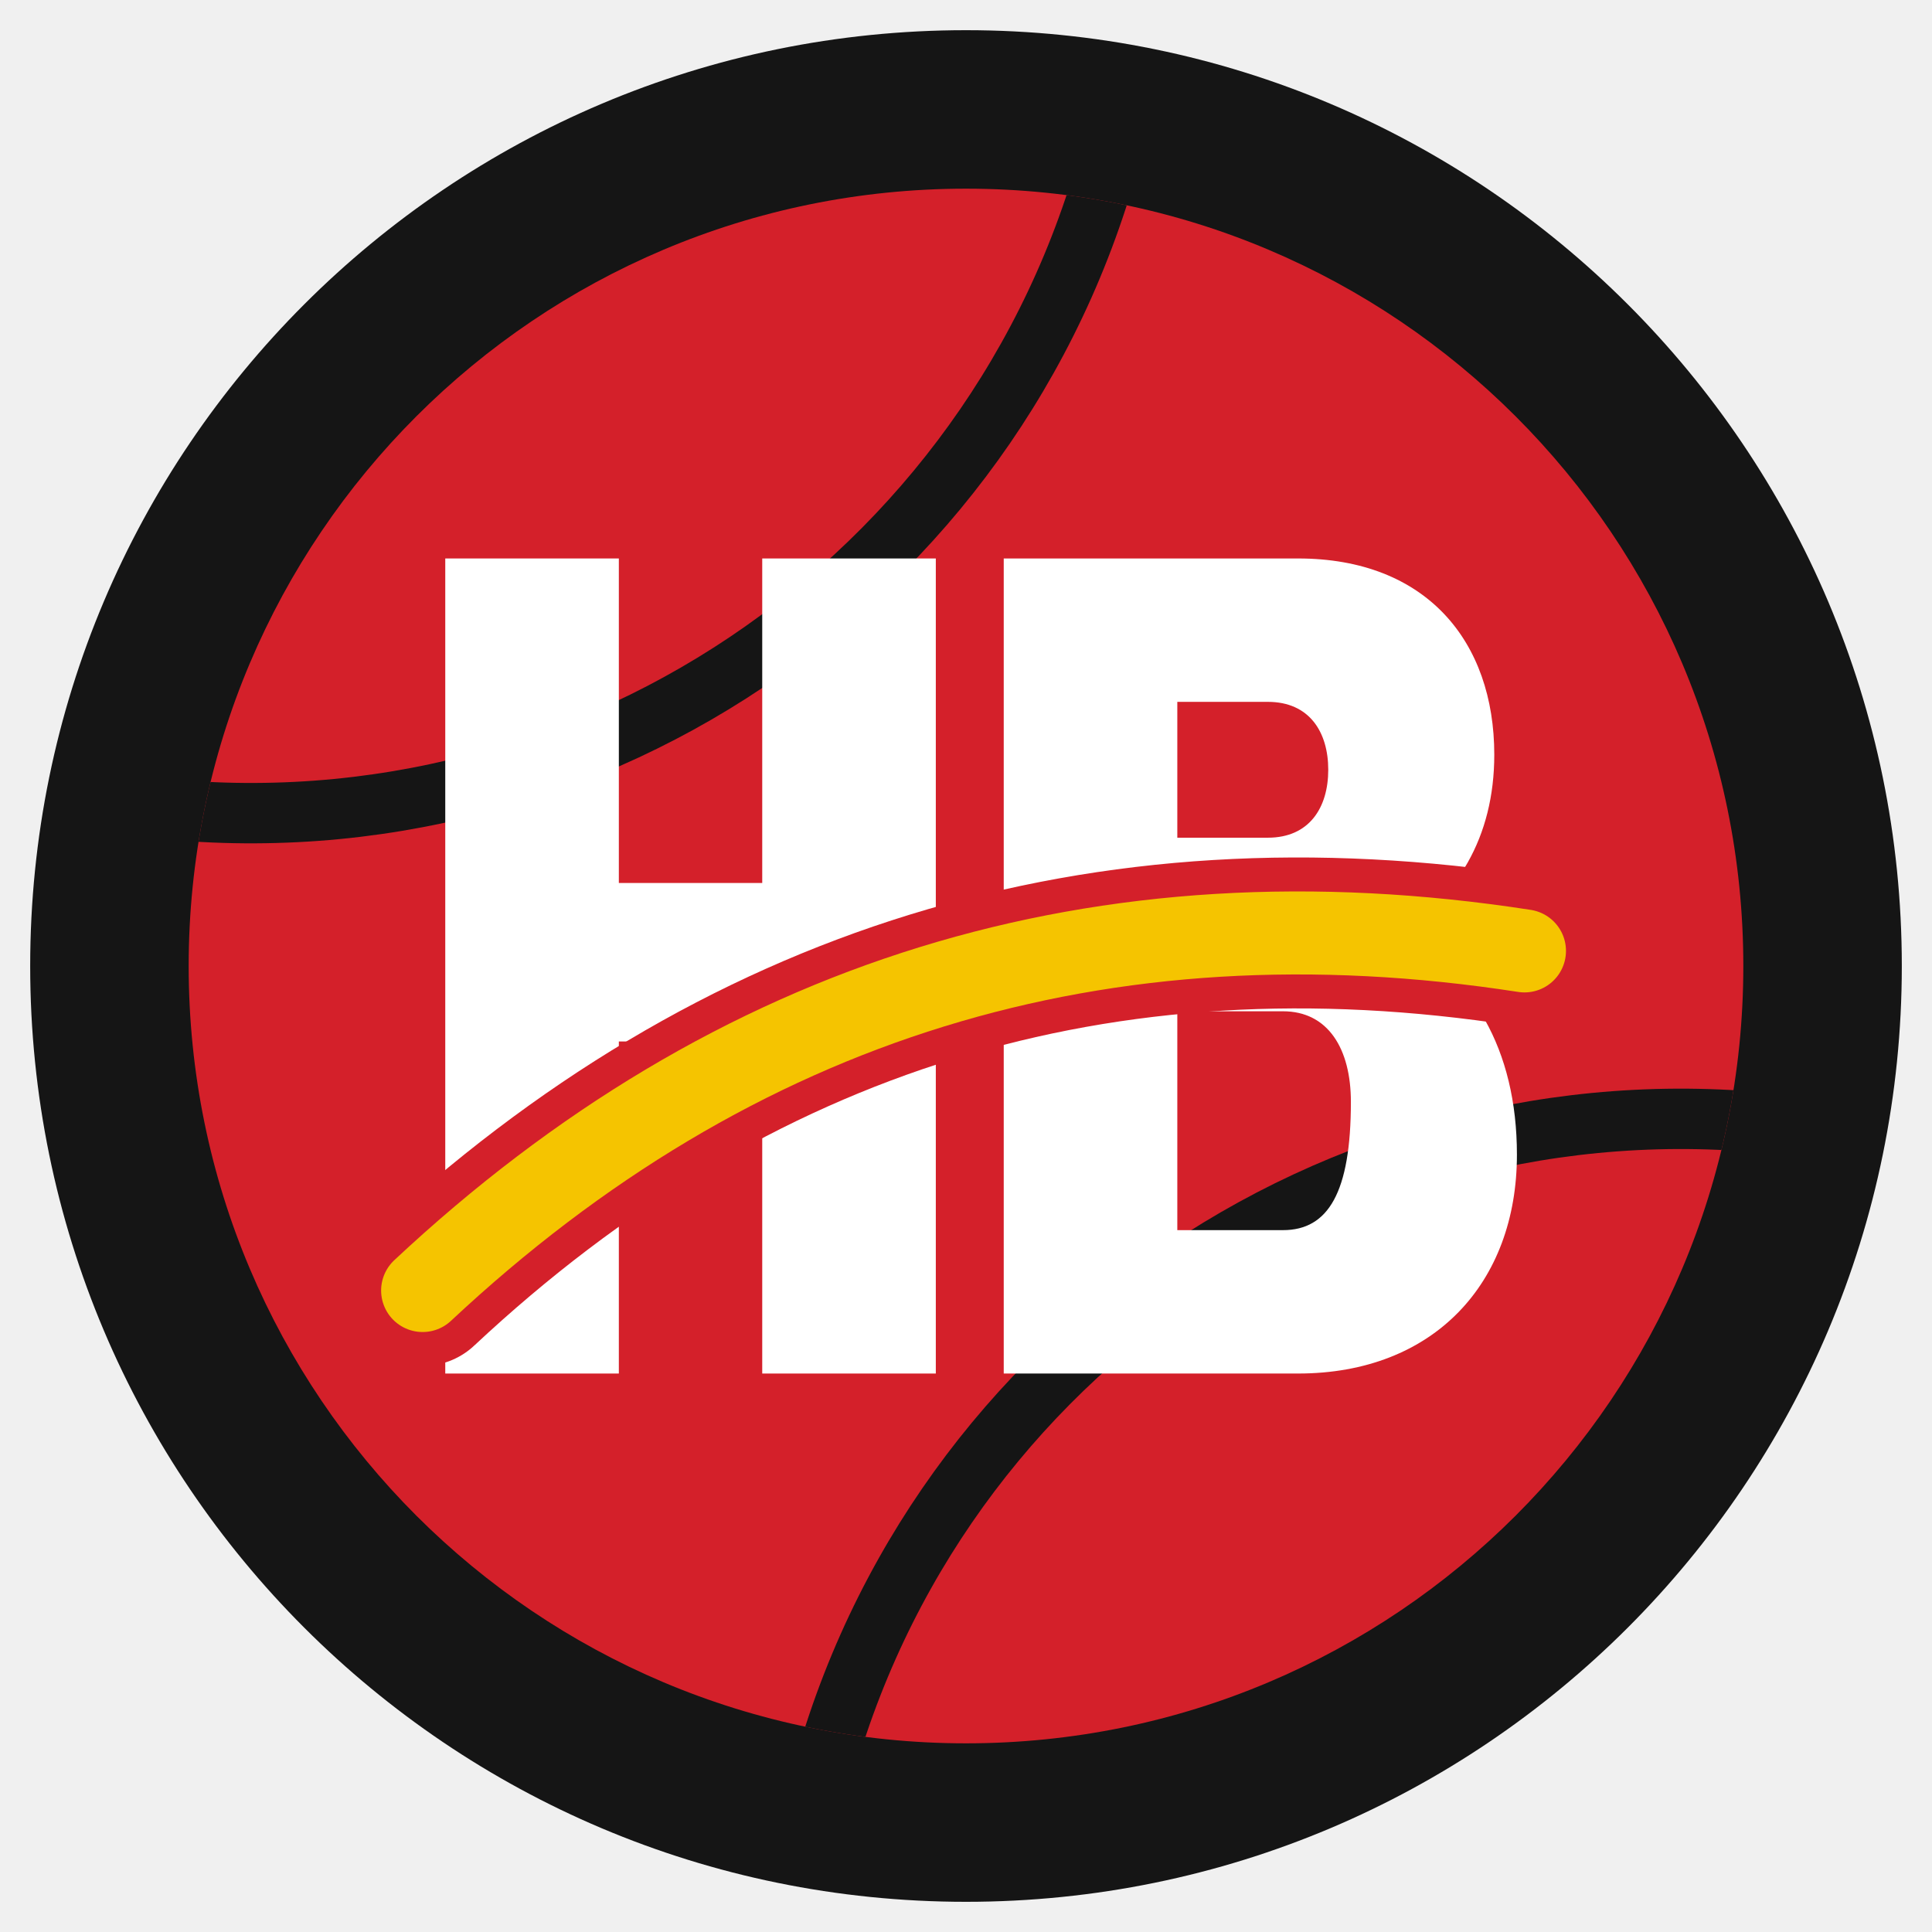
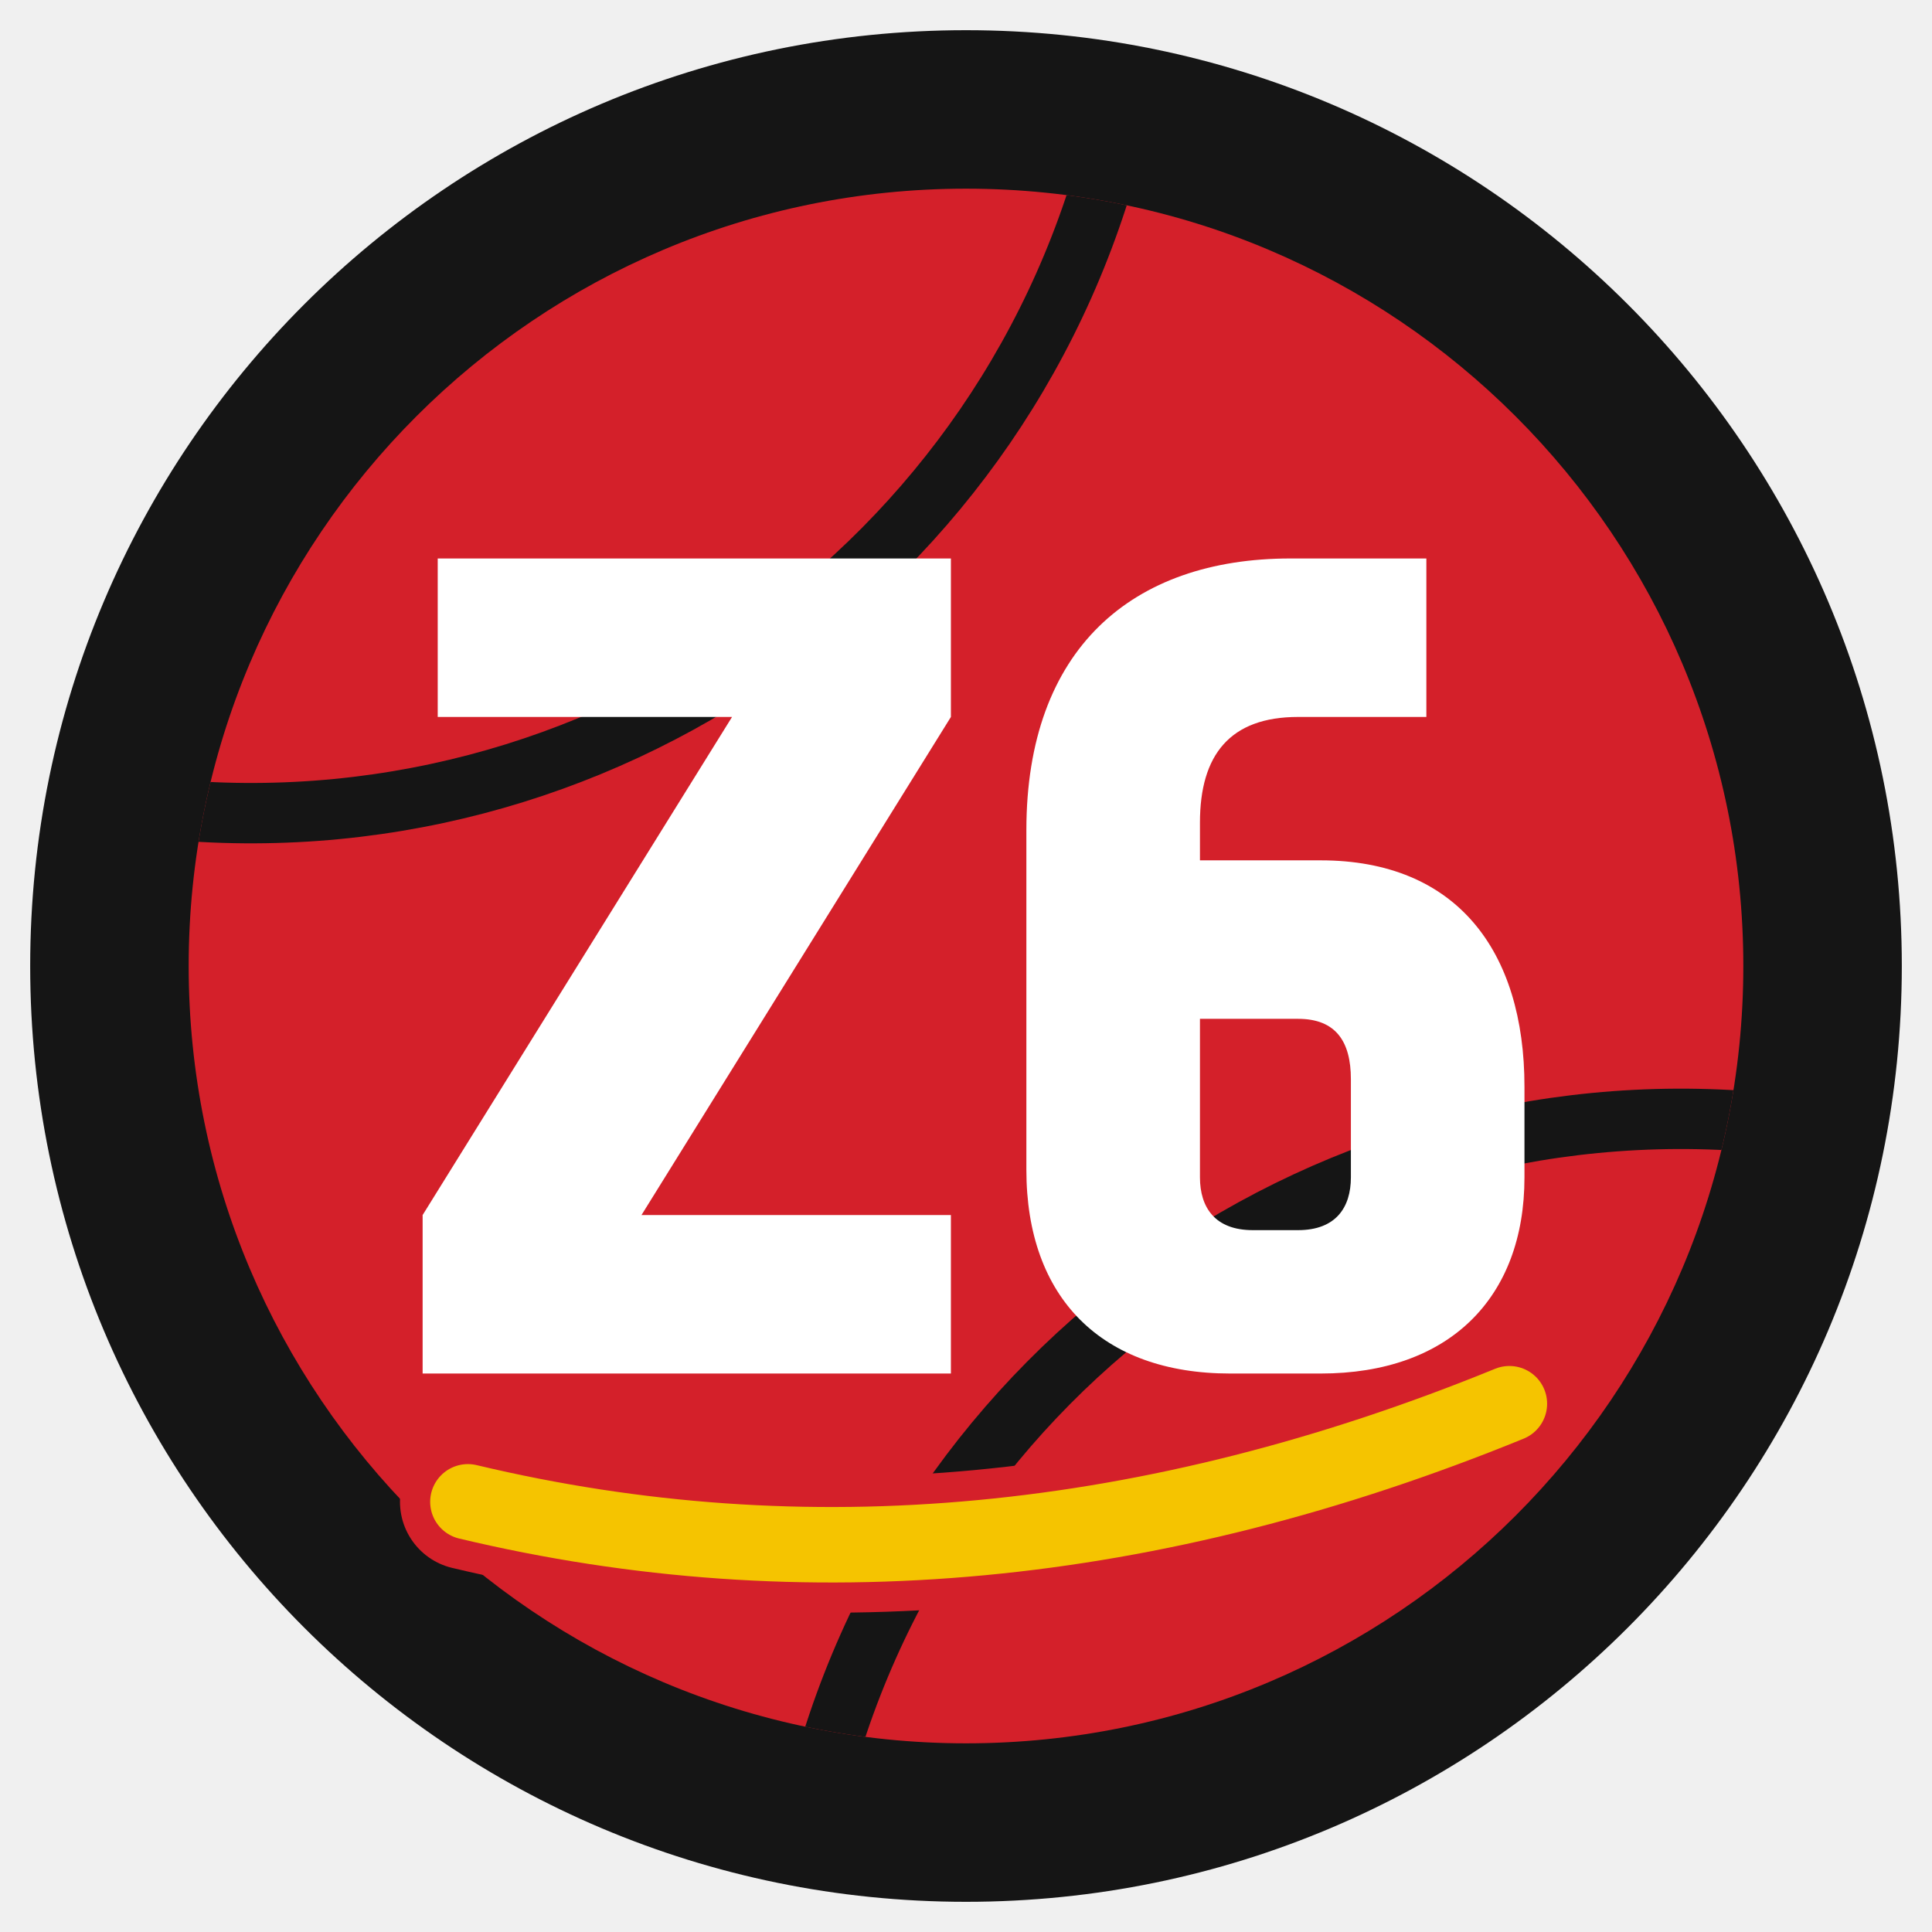
<svg xmlns="http://www.w3.org/2000/svg" viewBox="0 0 512 512">
  <defs>
    <clipPath id="ball">
      <circle cx="256" cy="256" r="206" />
    </clipPath>
  </defs>
  <circle cx="256" cy="256" r="248" fill="#151515" />
  <circle cx="256" cy="256" r="206" fill="#d4202a" />
  <g clip-path="url(#ball)" fill="none" stroke="#151515" stroke-width="16" stroke-linecap="round">
    <path d="M40 214 A236 236 0 0 0 296 34" />
    <path d="M472 298 A236 236 0 0 0 216 478" />
  </g>
  <g fill="#ffffff">
-     <path d="M118 148 H164 V234 H202 V148 H248 V364 H202 V276 H164 V364 H118 Z" />
-     <path fill-rule="evenodd" d="M266 148 H344 C378 148 396 170 396 200 C396 222 386 238 370 248 C390 258 402 278 402 306 C402 340 380 364 344 364 H266 Z              M312 186 H336 C347 186 352 194 352 204 C352 214 347 222 336 222 H312 Z              M312 268 H340 C352 268 358 278 358 292 C358 316 352 326 340 326 H312 Z" />
+     <path d="M116 148 H252 V190 L170 322 H252 V364 H112 V322 L194 190 H116 Z" />
+     <path fill-rule="evenodd" d="M272 220 C272 172 300 148 342 148 H378 V190 H344 C326 190 318 200 318 218 V228 H350 C386 228 404 252 404 288 V312 C404 344 384 364 350 364 H326 C292 364 272 344 272 310 Z M318 270 H344 C354 270 358 276 358 286 V312 C358 320 354 326 344 326 H332 C322 326 318 320 318 312 Z" />
  </g>
-   <path d="M112 342 Q236 226 404 252" fill="none" stroke="#d4202a" stroke-width="40" stroke-linecap="round" />
-   <path d="M112 342 Q236 226 404 252" fill="none" stroke="#f5c400" stroke-width="22" stroke-linecap="round" />
+   <path d="M124 398 Q258 430 400 372" fill="none" stroke="#d4202a" stroke-width="36" stroke-linecap="round" />
+   <path d="M124 398 Q258 430 400 372" fill="none" stroke="#f5c400" stroke-width="20" stroke-linecap="round" />
</svg>
